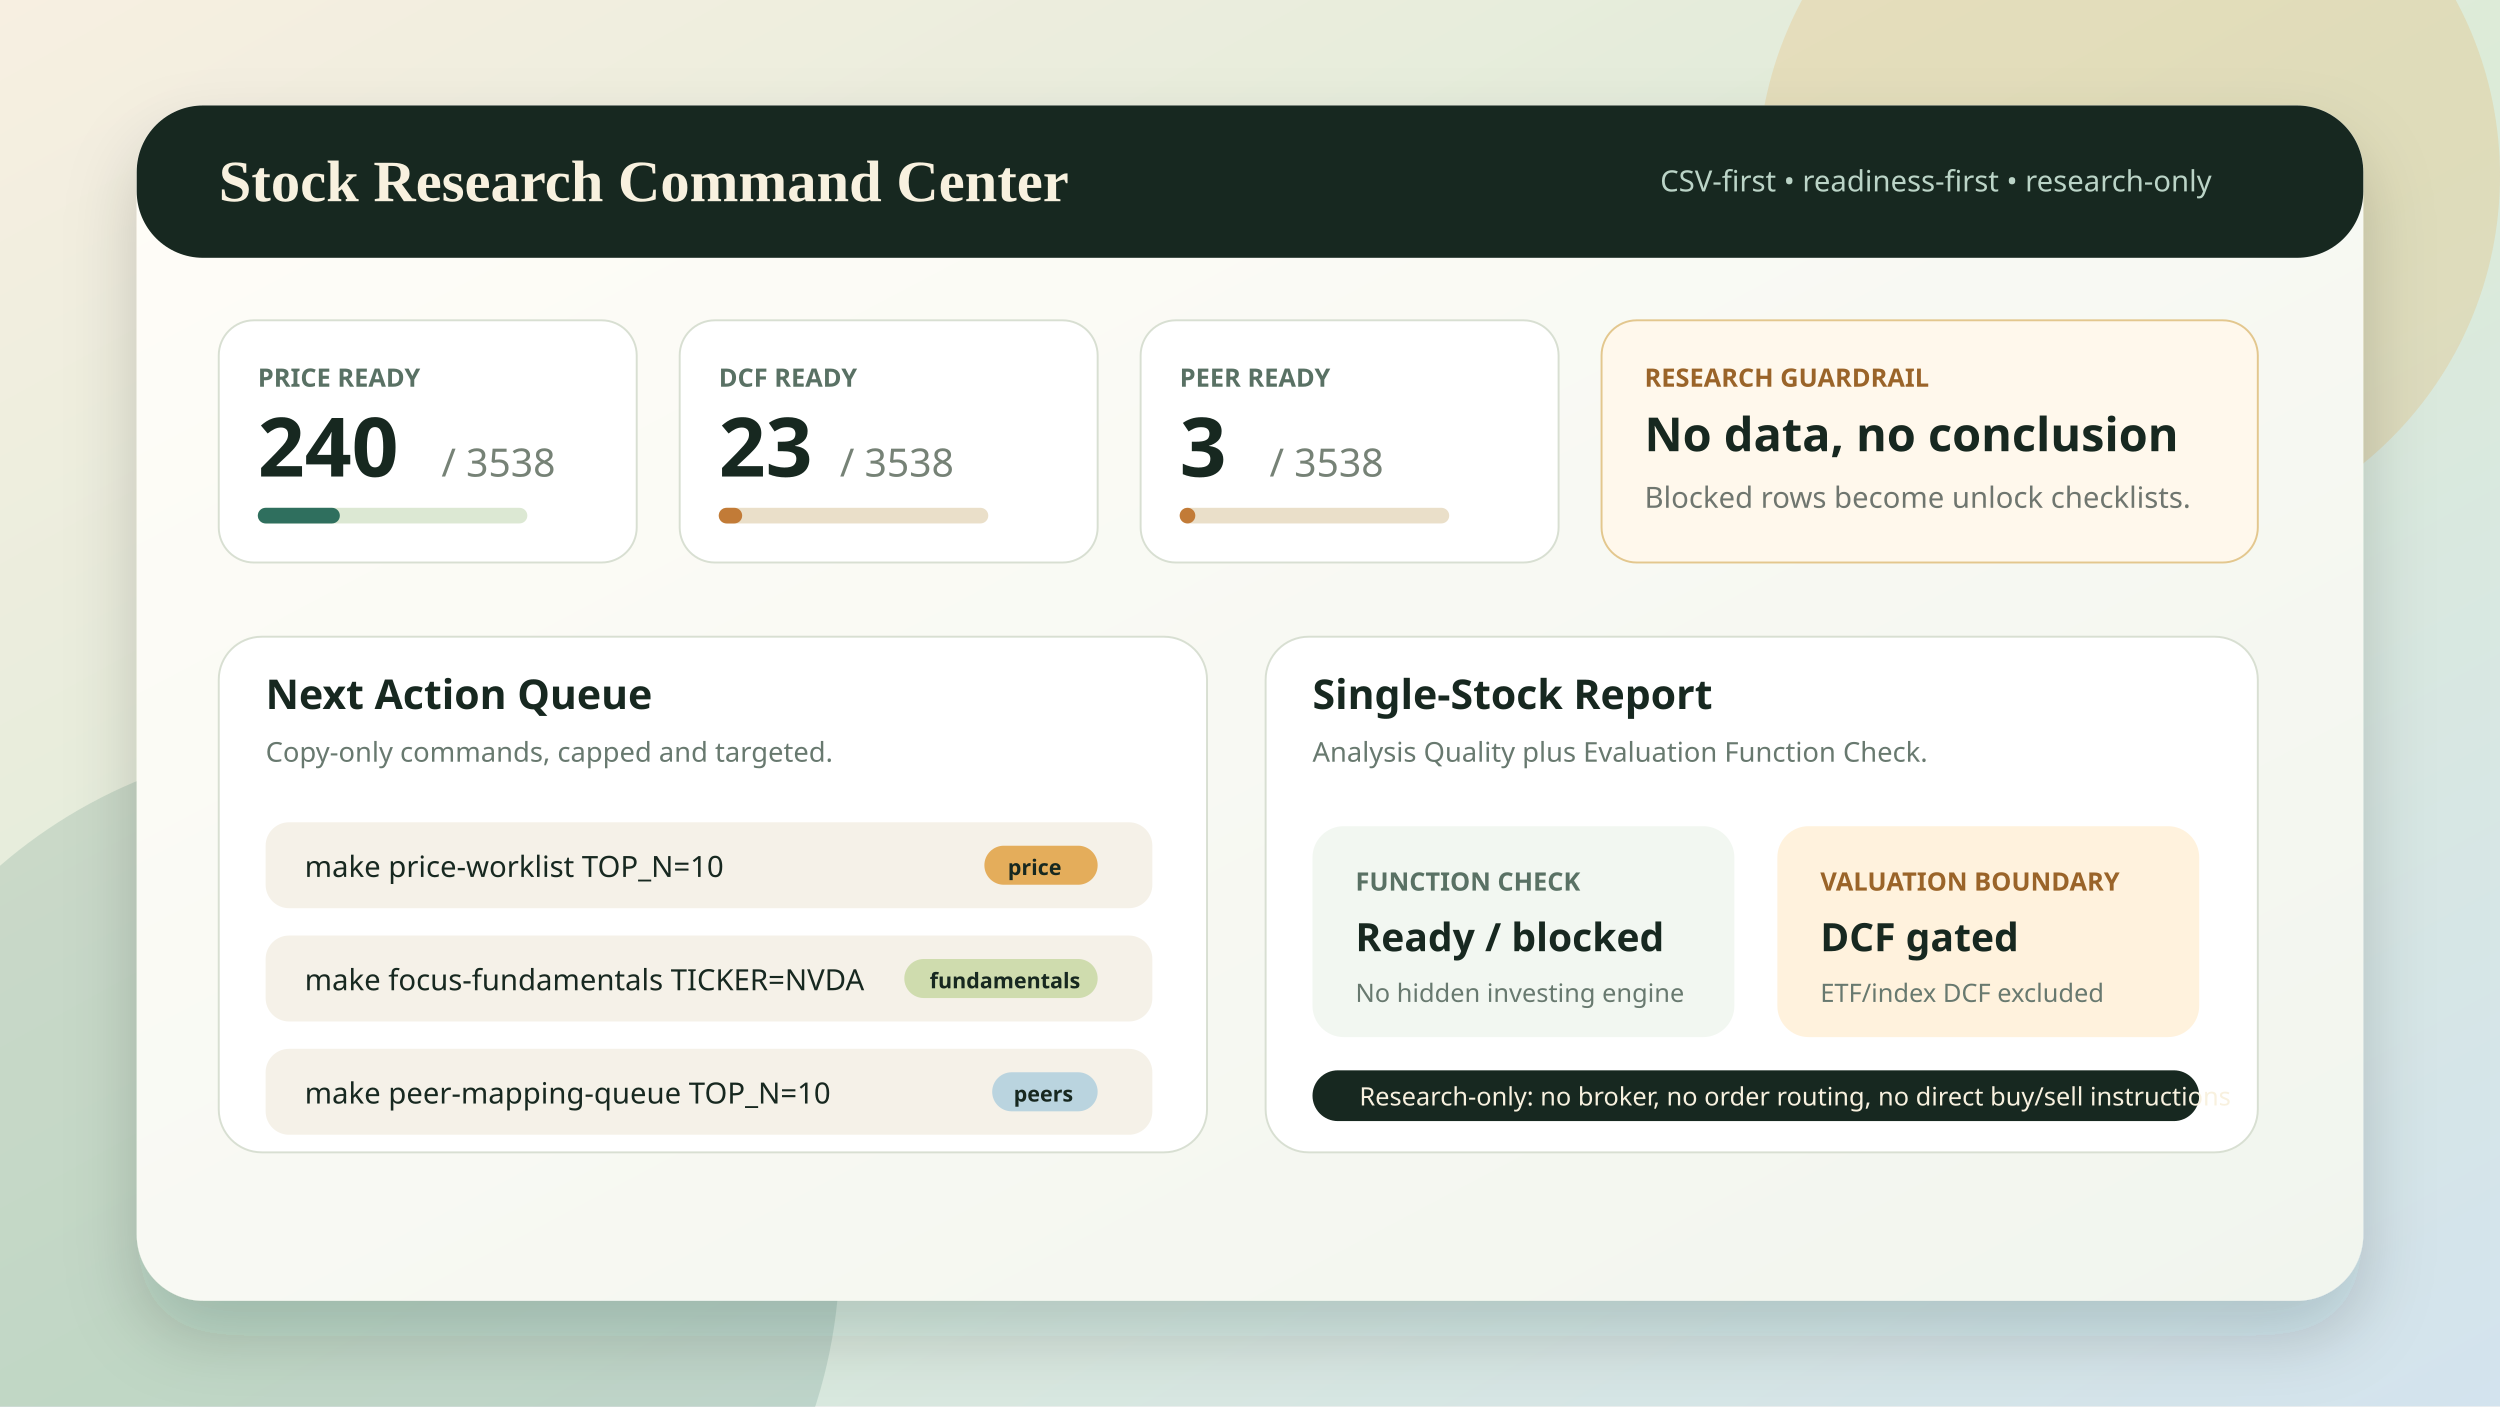
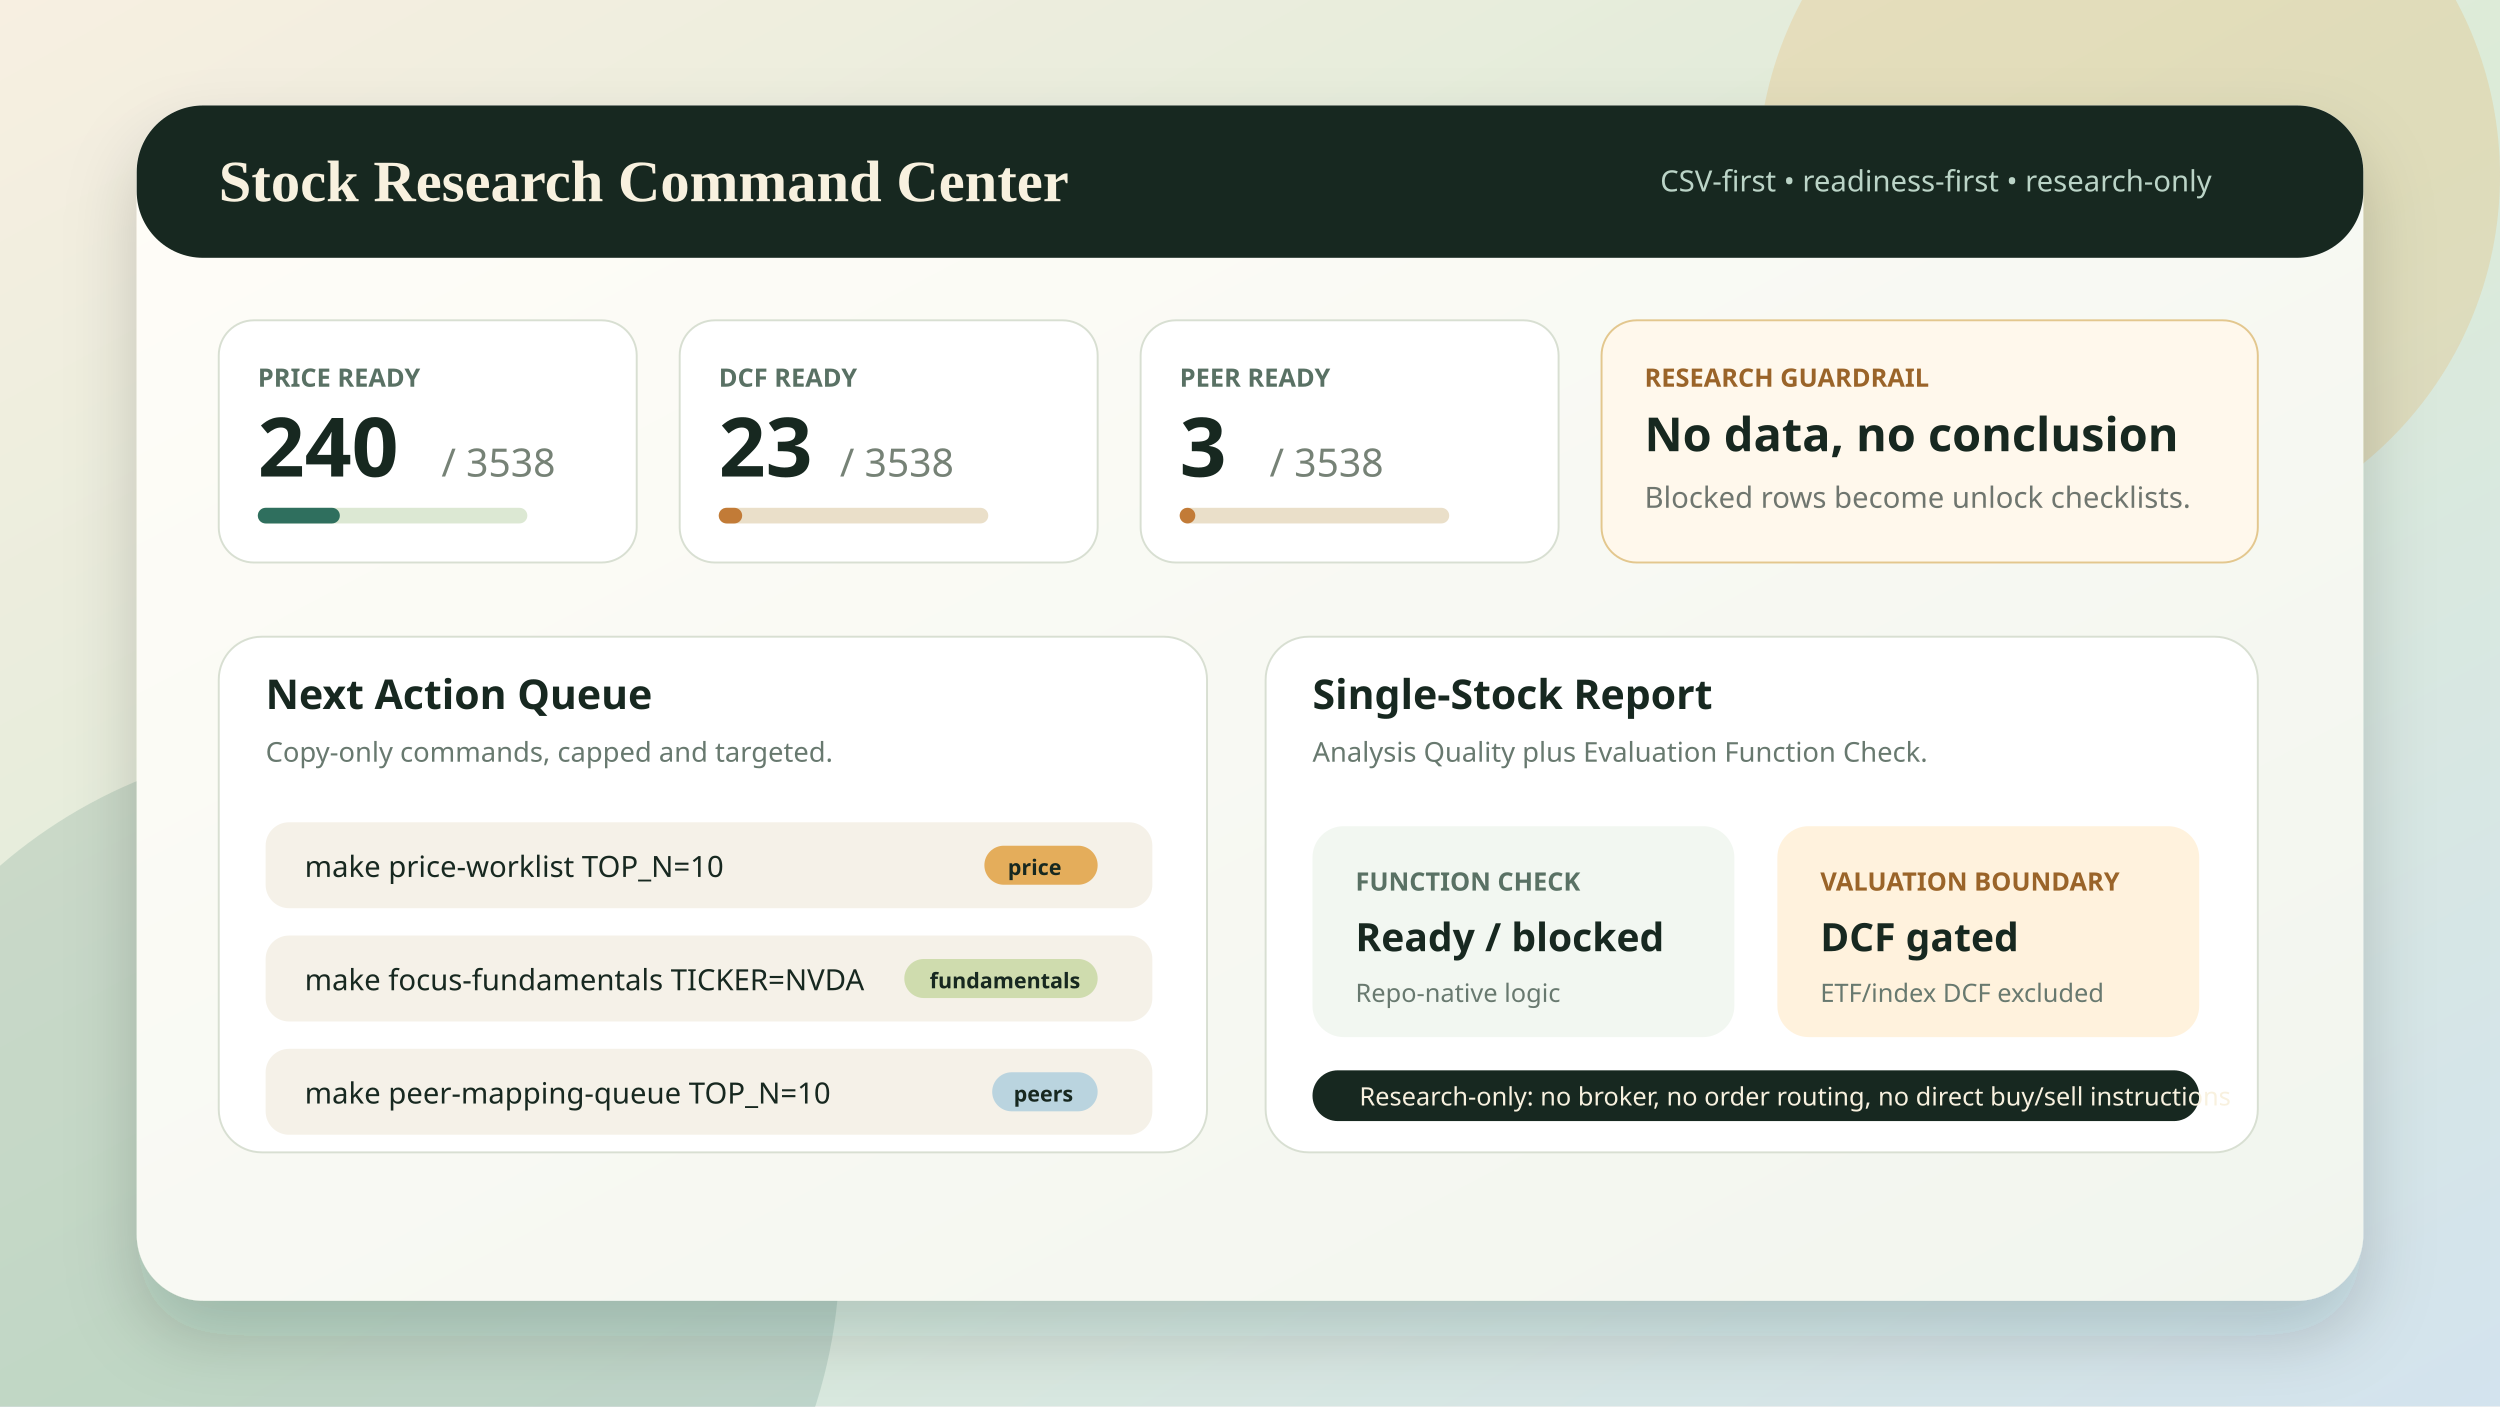
<svg xmlns="http://www.w3.org/2000/svg" width="1280" height="720" viewBox="0 0 1280 720" role="img" aria-labelledby="title desc">
  <defs>
    <linearGradient id="bg" x1="0" y1="0" x2="1" y2="1">
      <stop offset="0" stop-color="#f7efe1" />
      <stop offset="0.52" stop-color="#dcebd8" />
      <stop offset="1" stop-color="#d3e3ee" />
    </linearGradient>
    <linearGradient id="panel" x1="0" y1="0" x2="1" y2="1">
      <stop offset="0" stop-color="#fffdf8" />
      <stop offset="1" stop-color="#f1f5ee" />
    </linearGradient>
    <filter id="shadow" x="-20%" y="-20%" width="140%" height="140%">
      <feDropShadow dx="0" dy="18" stdDeviation="18" flood-color="#173024" flood-opacity="0.18" />
    </filter>
  </defs>
  <rect width="1280" height="720" fill="url(#bg)" />
  <circle cx="1090" cy="90" r="190" fill="#e6a84f" opacity="0.22" />
  <circle cx="170" cy="640" r="260" fill="#2f6f5e" opacity="0.16" />
  <rect x="70" y="54" width="1140" height="612" rx="34" fill="url(#panel)" filter="url(#shadow)" />
  <rect x="70" y="54" width="1140" height="78" rx="34" fill="#172820" />
  <text x="112" y="103" fill="#f8f1df" font-family="Georgia, 'Times New Roman', serif" font-size="30" font-weight="700">Stock Research Command Center</text>
  <text x="850" y="98" fill="#bbd4c7" font-family="Verdana, sans-serif" font-size="15">CSV-first • readiness-first • research-only</text>
  <g font-family="Verdana, sans-serif">
    <rect x="112" y="164" width="214" height="124" rx="18" fill="#ffffff" stroke="#d8dfd2" />
    <text x="132" y="198" fill="#597164" font-size="13" font-weight="700">PRICE READY</text>
    <text x="132" y="244" fill="#172820" font-size="42" font-weight="700">240</text>
    <text x="226" y="244" fill="#768276" font-size="20">/ 3538</text>
    <rect x="132" y="260" width="138" height="8" rx="4" fill="#dce8d3" />
    <rect x="132" y="260" width="42" height="8" rx="4" fill="#2f6f5e" />
    <rect x="348" y="164" width="214" height="124" rx="18" fill="#ffffff" stroke="#d8dfd2" />
    <text x="368" y="198" fill="#597164" font-size="13" font-weight="700">DCF READY</text>
    <text x="368" y="244" fill="#172820" font-size="42" font-weight="700">23</text>
    <text x="430" y="244" fill="#768276" font-size="20">/ 3538</text>
    <rect x="368" y="260" width="138" height="8" rx="4" fill="#eadfc9" />
    <rect x="368" y="260" width="12" height="8" rx="4" fill="#c27b37" />
    <rect x="584" y="164" width="214" height="124" rx="18" fill="#ffffff" stroke="#d8dfd2" />
    <text x="604" y="198" fill="#597164" font-size="13" font-weight="700">PEER READY</text>
    <text x="604" y="244" fill="#172820" font-size="42" font-weight="700">3</text>
    <text x="650" y="244" fill="#768276" font-size="20">/ 3538</text>
    <rect x="604" y="260" width="138" height="8" rx="4" fill="#eadfc9" />
    <rect x="604" y="260" width="8" height="8" rx="4" fill="#c27b37" />
    <rect x="820" y="164" width="336" height="124" rx="18" fill="#fff8ec" stroke="#e3c78e" />
    <text x="842" y="198" fill="#9a6429" font-size="13" font-weight="700">RESEARCH GUARDRAIL</text>
    <text x="842" y="231" fill="#172820" font-size="24" font-weight="700">No data, no conclusion</text>
    <text x="842" y="260" fill="#6f766f" font-size="15">Blocked rows become unlock checklists.</text>
  </g>
  <g font-family="Verdana, sans-serif">
    <rect x="112" y="326" width="506" height="264" rx="22" fill="#ffffff" stroke="#d8dfd2" />
    <text x="136" y="363" fill="#172820" font-size="21" font-weight="700">Next Action Queue</text>
    <text x="136" y="390" fill="#68796f" font-size="14">Copy-only commands, capped and targeted.</text>
    <rect x="136" y="421" width="454" height="44" rx="12" fill="#f5f1e8" />
    <text x="156" y="449" fill="#172820" font-size="15">make price-worklist TOP_N=10</text>
    <rect x="504" y="433" width="58" height="20" rx="10" fill="#e4ad5b" />
    <text x="516" y="448" fill="#172820" font-size="11" font-weight="700">price</text>
    <rect x="136" y="479" width="454" height="44" rx="12" fill="#f5f1e8" />
    <text x="156" y="507" fill="#172820" font-size="15">make focus-fundamentals TICKER=NVDA</text>
    <rect x="463" y="491" width="99" height="20" rx="10" fill="#cfdcae" />
    <text x="476" y="506" fill="#172820" font-size="11" font-weight="700">fundamentals</text>
    <rect x="136" y="537" width="454" height="44" rx="12" fill="#f5f1e8" />
    <text x="156" y="565" fill="#172820" font-size="15">make peer-mapping-queue TOP_N=10</text>
    <rect x="508" y="549" width="54" height="20" rx="10" fill="#bad4df" />
    <text x="519" y="564" fill="#172820" font-size="11" font-weight="700">peers</text>
    <rect x="648" y="326" width="508" height="264" rx="22" fill="#ffffff" stroke="#d8dfd2" />
    <text x="672" y="363" fill="#172820" font-size="21" font-weight="700">Single-Stock Report</text>
    <text x="672" y="390" fill="#68796f" font-size="14">Analysis Quality plus Evaluation Function Check.</text>
    <rect x="672" y="423" width="216" height="108" rx="16" fill="#f2f7f1" />
    <text x="694" y="456" fill="#597164" font-size="13" font-weight="700">FUNCTION CHECK</text>
    <text x="694" y="487" fill="#172820" font-size="20" font-weight="700">Ready / blocked</text>
-     <text x="694" y="513" fill="#68796f" font-size="13">No hidden investing engine</text>
+     <text x="694" y="513" fill="#68796f" font-size="13">Repo-native logic</text>
    <rect x="910" y="423" width="216" height="108" rx="16" fill="#fff2dd" />
    <text x="932" y="456" fill="#9a6429" font-size="13" font-weight="700">VALUATION BOUNDARY</text>
    <text x="932" y="487" fill="#172820" font-size="20" font-weight="700">DCF gated</text>
    <text x="932" y="513" fill="#68796f" font-size="13">ETF/index DCF excluded</text>
    <rect x="672" y="548" width="454" height="26" rx="13" fill="#172820" />
    <text x="696" y="566" fill="#f8f1df" font-size="13">Research-only: no broker, no order routing, no direct buy/sell instructions</text>
  </g>
</svg>
